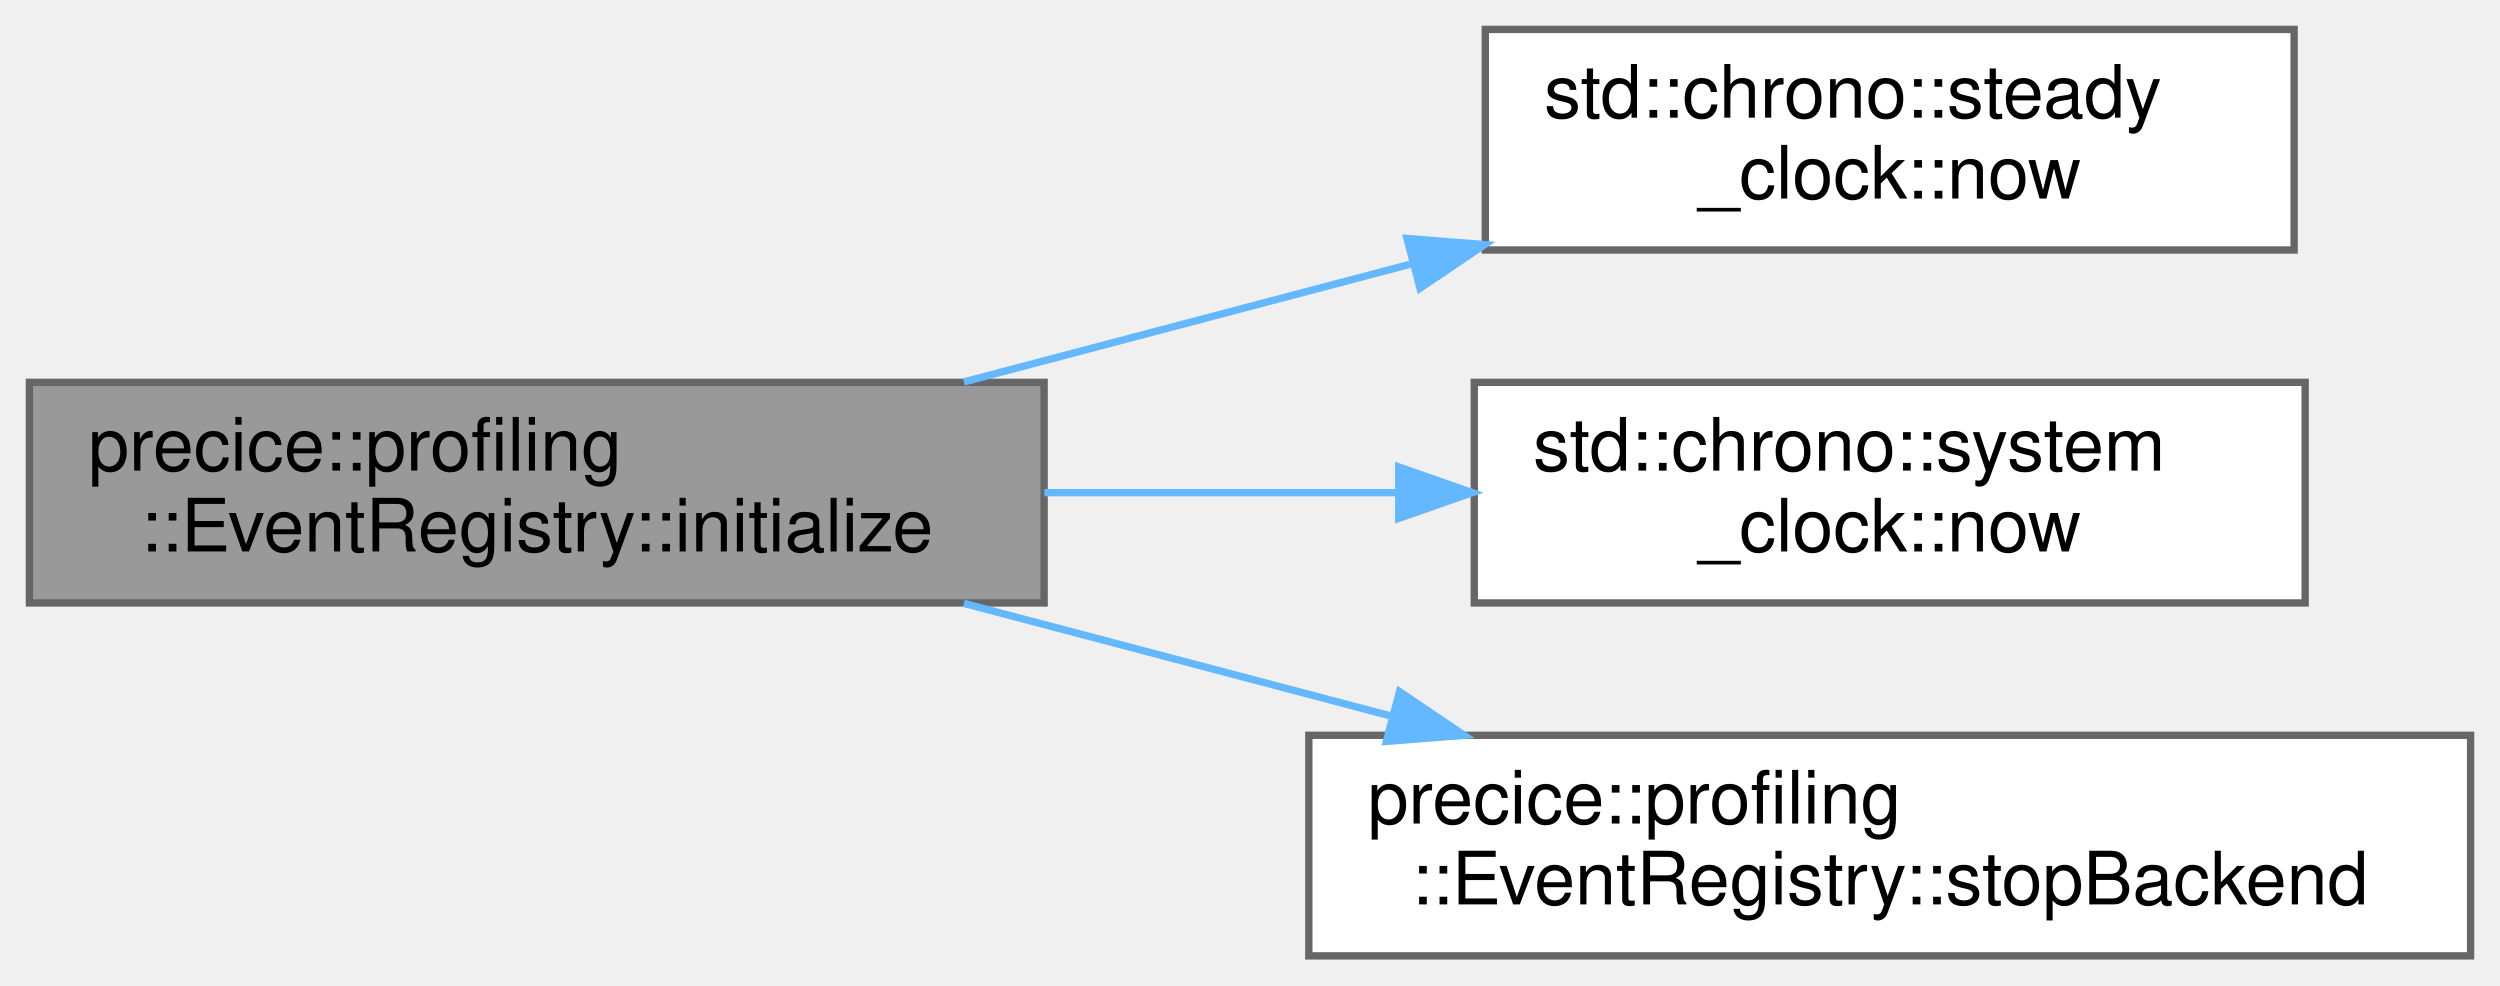
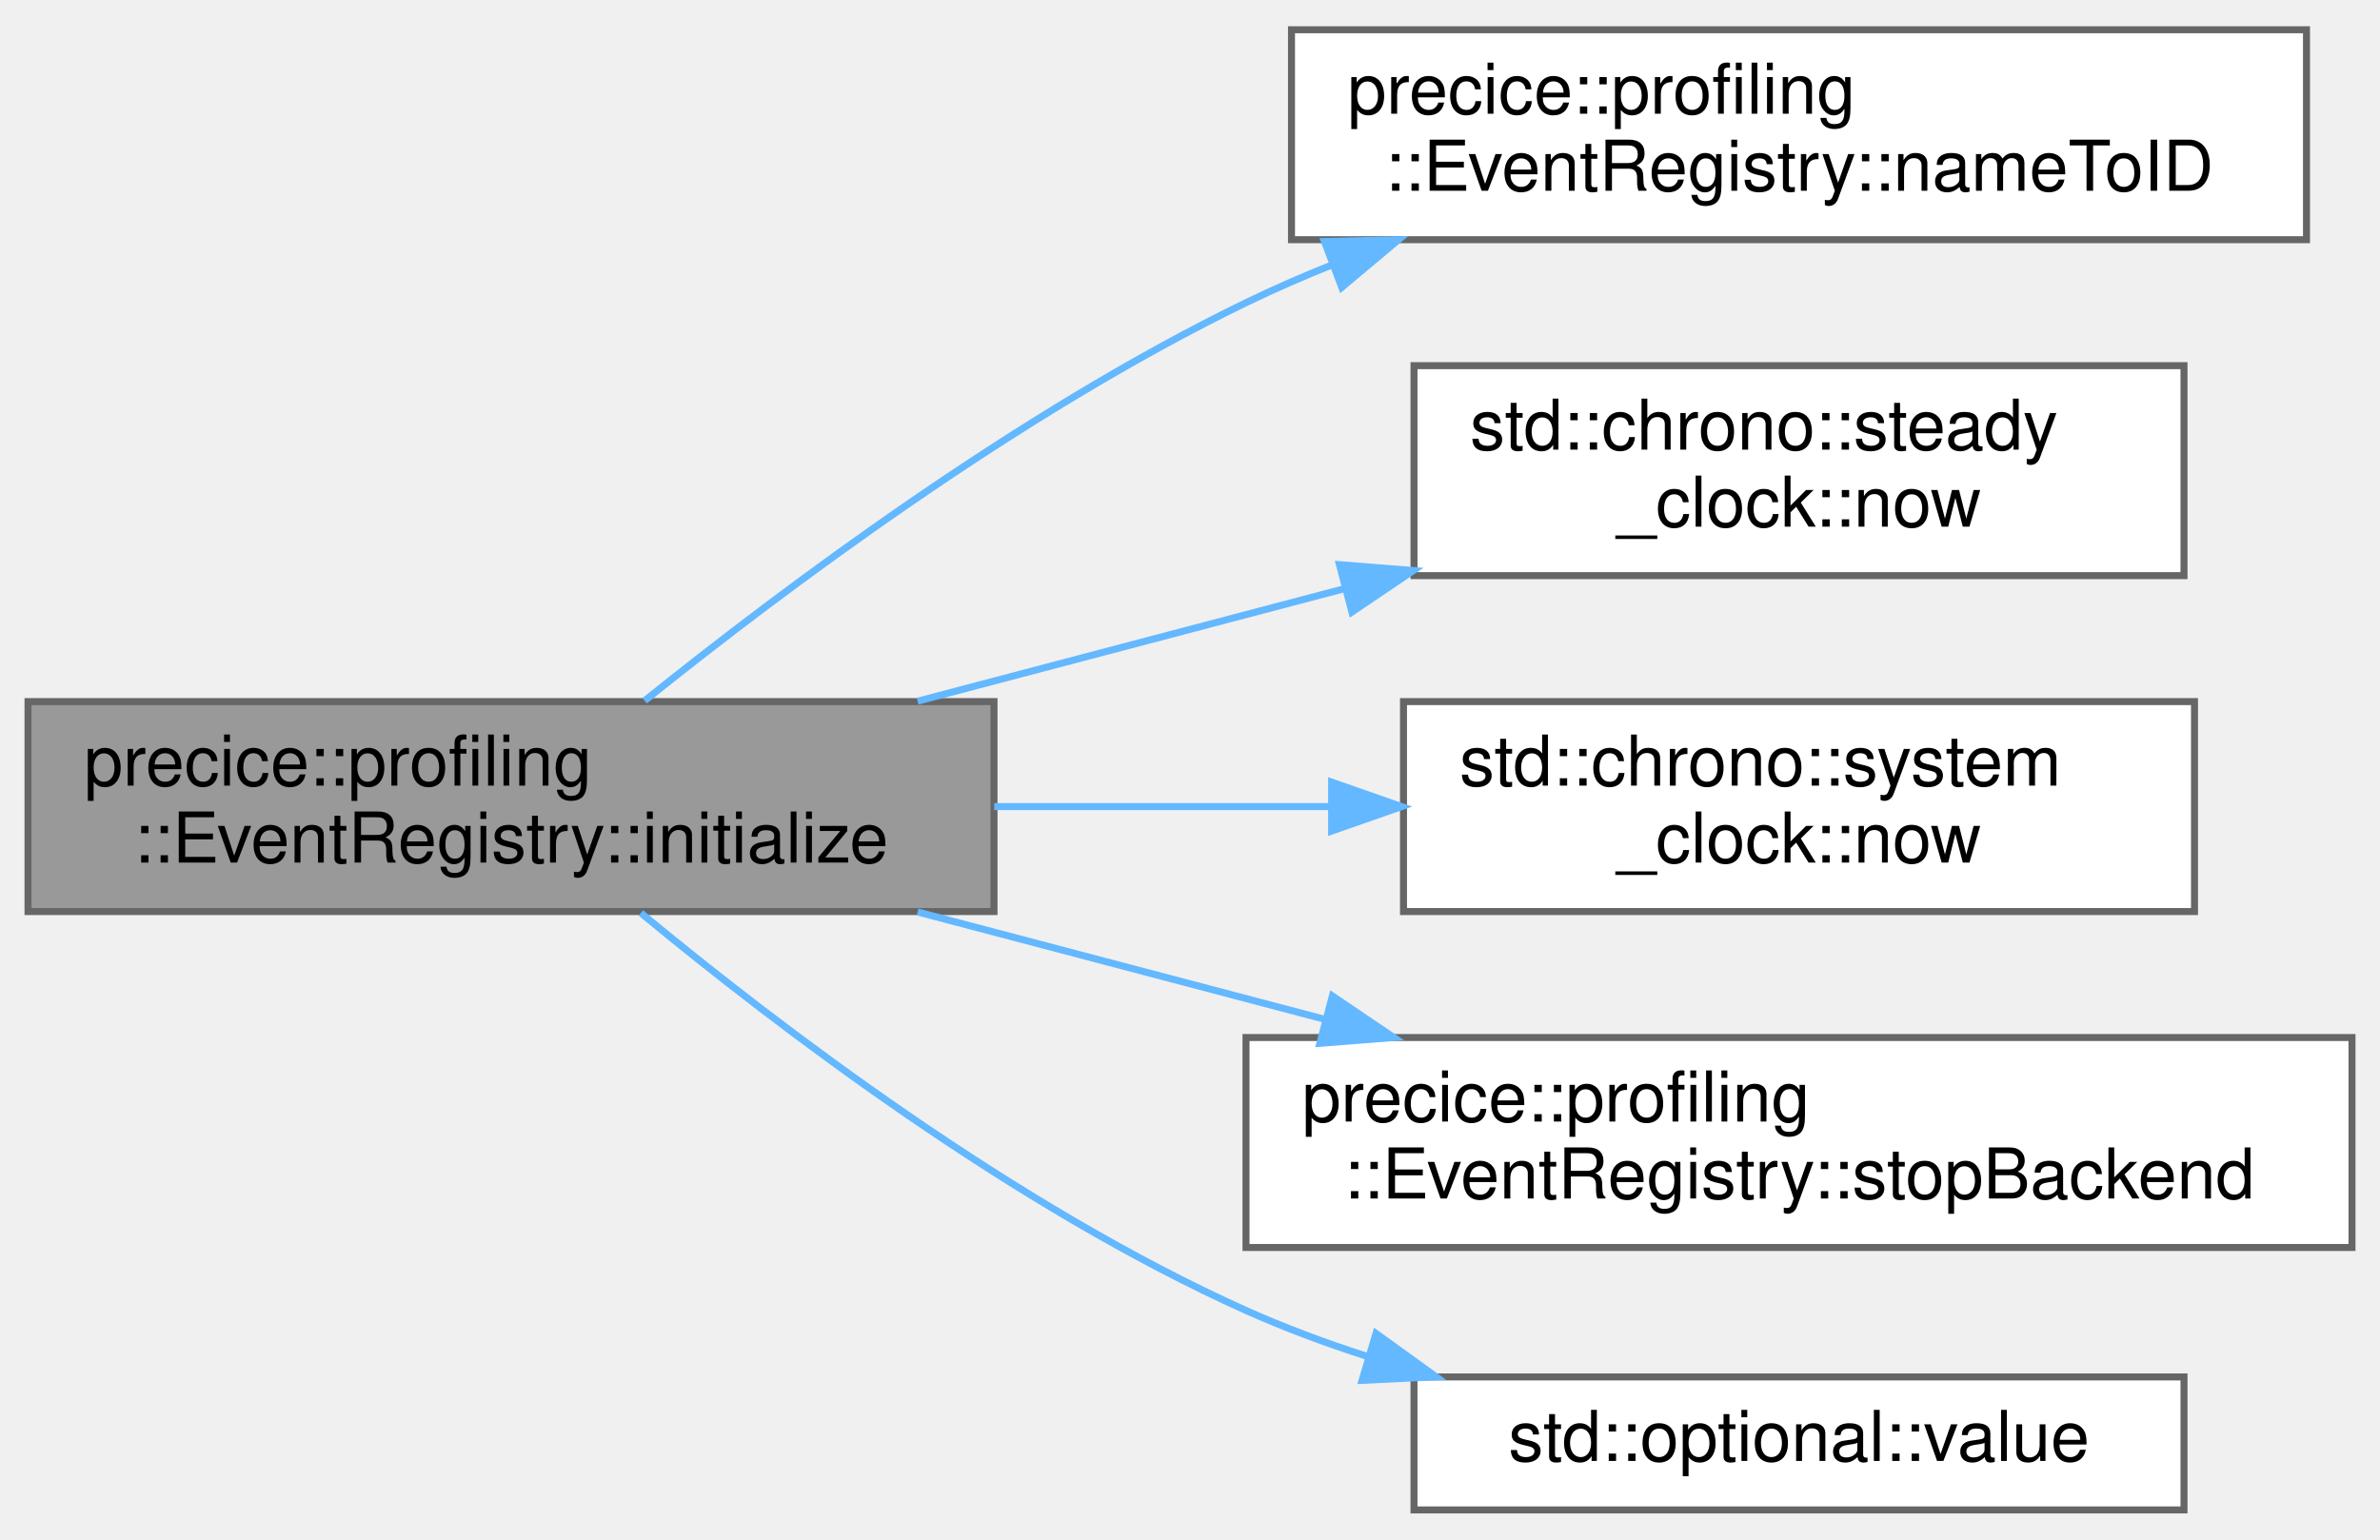
- <svg xmlns="http://www.w3.org/2000/svg" xmlns:xlink="http://www.w3.org/1999/xlink" width="340pt" height="134pt" viewBox="0.00 0.00 340.00 134.00">
-   <g id="graph0" class="graph" transform="scale(1 1) rotate(0) translate(4 130)">
+ <svg xmlns="http://www.w3.org/2000/svg" xmlns:xlink="http://www.w3.org/1999/xlink" width="340pt" height="220pt" viewBox="0.00 0.00 340.00 219.50">
+   <g id="graph0" class="graph" transform="scale(1 1) rotate(0) translate(4 215.5)">
    <g id="Node000001" class="node">
      <g id="a_Node000001">
        <a xlink:title="Sets the global start time.">
-           <polygon fill="#999999" stroke="#666666" points="138,-78 0,-78 0,-48 138,-48 138,-78" />
-           <text text-anchor="start" x="8" y="-66" font-family="Helvetica,sans-Serif" font-size="10.00">precice::profiling</text>
-           <text text-anchor="middle" x="69" y="-55" font-family="Helvetica,sans-Serif" font-size="10.00">::EventRegistry::initialize</text>
+           <polygon fill="#999999" stroke="#666666" points="138,-115.5 0,-115.5 0,-85.5 138,-85.5 138,-115.5" />
+           <text text-anchor="start" x="8" y="-103.5" font-family="Helvetica,sans-Serif" font-size="10.00">precice::profiling</text>
+           <text text-anchor="middle" x="69" y="-92.5" font-family="Helvetica,sans-Serif" font-size="10.00">::EventRegistry::initialize</text>
        </a>
      </g>
    </g>
    <g id="Node000002" class="node">
      <g id="a_Node000002">
-         <a target="_parent" xlink:href="http://en.cppreference.com/w/cpp/chrono/steady_clock/now.html#" xlink:title=" ">
-           <polygon fill="white" stroke="#666666" points="308,-126 198,-126 198,-96 308,-96 308,-126" />
-           <text text-anchor="start" x="206" y="-114" font-family="Helvetica,sans-Serif" font-size="10.00">std::chrono::steady</text>
-           <text text-anchor="middle" x="253" y="-103" font-family="Helvetica,sans-Serif" font-size="10.00">_clock::now</text>
+         <a xlink:href="classprecice_1_1profiling_1_1EventRegistry.html#a425ad9a54988dc13caf65a64098a02cc" target="_top" xlink:title=" ">
+           <polygon fill="white" stroke="#666666" points="325.5,-211.5 180.5,-211.5 180.5,-181.5 325.5,-181.5 325.5,-211.5" />
+           <text text-anchor="start" x="188.5" y="-199.5" font-family="Helvetica,sans-Serif" font-size="10.00">precice::profiling</text>
+           <text text-anchor="middle" x="253" y="-188.5" font-family="Helvetica,sans-Serif" font-size="10.00">::EventRegistry::nameToID</text>
        </a>
      </g>
    </g>
    <g id="edge1_Node000001_Node000002" class="edge">
      <g id="a_edge1_Node000001_Node000002">
        <a xlink:title=" ">
-           <path fill="none" stroke="#63b8ff" d="M127.09,-78.06C146.44,-83.16 168.18,-88.89 188.03,-94.13" />
-           <polygon fill="#63b8ff" stroke="#63b8ff" points="187.35,-97.57 197.91,-96.73 189.13,-90.8 187.35,-97.57" />
+           <path fill="none" stroke="#63b8ff" d="M88.09,-115.62C108.03,-131.64 141.6,-156.77 174,-172.5 177.98,-174.43 182.15,-176.25 186.4,-177.95" />
+           <polygon fill="#63b8ff" stroke="#63b8ff" points="185.21,-181.24 195.8,-181.5 187.68,-174.69 185.21,-181.24" />
        </a>
      </g>
    </g>
    <g id="Node000003" class="node">
      <g id="a_Node000003">
-         <a target="_parent" xlink:href="http://en.cppreference.com/w/cpp/chrono/system_clock/now.html#" xlink:title=" ">
-           <polygon fill="white" stroke="#666666" points="309.5,-78 196.5,-78 196.5,-48 309.5,-48 309.5,-78" />
-           <text text-anchor="start" x="204.5" y="-66" font-family="Helvetica,sans-Serif" font-size="10.00">std::chrono::system</text>
-           <text text-anchor="middle" x="253" y="-55" font-family="Helvetica,sans-Serif" font-size="10.00">_clock::now</text>
+         <a target="_parent" xlink:href="http://en.cppreference.com/w/cpp/chrono/steady_clock/now.html#" xlink:title=" ">
+           <polygon fill="white" stroke="#666666" points="308,-163.5 198,-163.5 198,-133.5 308,-133.5 308,-163.5" />
+           <text text-anchor="start" x="206" y="-151.5" font-family="Helvetica,sans-Serif" font-size="10.00">std::chrono::steady</text>
+           <text text-anchor="middle" x="253" y="-140.5" font-family="Helvetica,sans-Serif" font-size="10.00">_clock::now</text>
        </a>
      </g>
    </g>
    <g id="edge2_Node000001_Node000003" class="edge">
      <g id="a_edge2_Node000001_Node000003">
        <a xlink:title=" ">
-           <path fill="none" stroke="#63b8ff" d="M138.03,-63C153.77,-63 170.48,-63 186.12,-63" />
-           <polygon fill="#63b8ff" stroke="#63b8ff" points="186.23,-66.5 196.23,-63 186.23,-59.5 186.23,-66.5" />
+           <path fill="none" stroke="#63b8ff" d="M127.09,-115.56C146.44,-120.66 168.18,-126.39 188.03,-131.63" />
+           <polygon fill="#63b8ff" stroke="#63b8ff" points="187.35,-135.07 197.91,-134.23 189.13,-128.3 187.35,-135.07" />
        </a>
      </g>
    </g>
    <g id="Node000004" class="node">
      <g id="a_Node000004">
-         <a xlink:href="classprecice_1_1profiling_1_1EventRegistry.html#a5cfa8ee059b4e23b4acb66ecb21fd90d" target="_top" xlink:title="Stops the global event, flushes the buffers and closes the filestream.">
-           <polygon fill="white" stroke="#666666" points="332,-30 174,-30 174,0 332,0 332,-30" />
-           <text text-anchor="start" x="182" y="-18" font-family="Helvetica,sans-Serif" font-size="10.00">precice::profiling</text>
-           <text text-anchor="middle" x="253" y="-7" font-family="Helvetica,sans-Serif" font-size="10.00">::EventRegistry::stopBackend</text>
+         <a target="_parent" xlink:href="http://en.cppreference.com/w/cpp/chrono/system_clock/now.html#" xlink:title=" ">
+           <polygon fill="white" stroke="#666666" points="309.5,-115.5 196.5,-115.5 196.5,-85.5 309.5,-85.5 309.5,-115.5" />
+           <text text-anchor="start" x="204.5" y="-103.5" font-family="Helvetica,sans-Serif" font-size="10.00">std::chrono::system</text>
+           <text text-anchor="middle" x="253" y="-92.5" font-family="Helvetica,sans-Serif" font-size="10.00">_clock::now</text>
        </a>
      </g>
    </g>
    <g id="edge3_Node000001_Node000004" class="edge">
      <g id="a_edge3_Node000001_Node000004">
        <a xlink:title=" ">
-           <path fill="none" stroke="#63b8ff" d="M127.09,-47.94C145.55,-43.07 166.19,-37.63 185.29,-32.59" />
-           <polygon fill="#63b8ff" stroke="#63b8ff" points="186.34,-35.94 195.12,-30 184.55,-29.17 186.34,-35.94" />
+           <path fill="none" stroke="#63b8ff" d="M138.03,-100.5C153.77,-100.5 170.48,-100.5 186.12,-100.5" />
+           <polygon fill="#63b8ff" stroke="#63b8ff" points="186.23,-104 196.23,-100.5 186.23,-97 186.23,-104" />
+         </a>
+       </g>
+     </g>
+     <g id="Node000005" class="node">
+       <g id="a_Node000005">
+         <a xlink:href="classprecice_1_1profiling_1_1EventRegistry.html#a5cfa8ee059b4e23b4acb66ecb21fd90d" target="_top" xlink:title="Stops the global event, flushes the buffers and closes the filestream.">
+           <polygon fill="white" stroke="#666666" points="332,-67.5 174,-67.5 174,-37.5 332,-37.5 332,-67.5" />
+           <text text-anchor="start" x="182" y="-55.5" font-family="Helvetica,sans-Serif" font-size="10.00">precice::profiling</text>
+           <text text-anchor="middle" x="253" y="-44.5" font-family="Helvetica,sans-Serif" font-size="10.00">::EventRegistry::stopBackend</text>
+         </a>
+       </g>
+     </g>
+     <g id="edge4_Node000001_Node000005" class="edge">
+       <g id="a_edge4_Node000001_Node000005">
+         <a xlink:title=" ">
+           <path fill="none" stroke="#63b8ff" d="M127.09,-85.44C145.55,-80.57 166.19,-75.13 185.29,-70.09" />
+           <polygon fill="#63b8ff" stroke="#63b8ff" points="186.34,-73.44 195.12,-67.5 184.55,-66.67 186.34,-73.44" />
+         </a>
+       </g>
+     </g>
+     <g id="Node000006" class="node">
+       <g id="a_Node000006">
+         <a target="_parent" xlink:href="http://en.cppreference.com/w/cpp/utility/optional/value.html#" xlink:title=" ">
+           <polygon fill="white" stroke="#666666" points="308,-19 198,-19 198,0 308,0 308,-19" />
+           <text text-anchor="middle" x="253" y="-7" font-family="Helvetica,sans-Serif" font-size="10.00">std::optional::value</text>
+         </a>
+       </g>
+     </g>
+     <g id="edge5_Node000001_Node000006" class="edge">
+       <g id="a_edge5_Node000001_Node000006">
+         <a xlink:title=" ">
+           <path fill="none" stroke="#63b8ff" d="M87.55,-85.3C107.3,-68.97 140.95,-43.35 174,-28.5 179.46,-26.05 185.28,-23.88 191.18,-21.98" />
+           <polygon fill="#63b8ff" stroke="#63b8ff" points="192.57,-25.22 201.16,-19.02 190.58,-18.51 192.57,-25.22" />
        </a>
      </g>
    </g>
  </g>
</svg>
